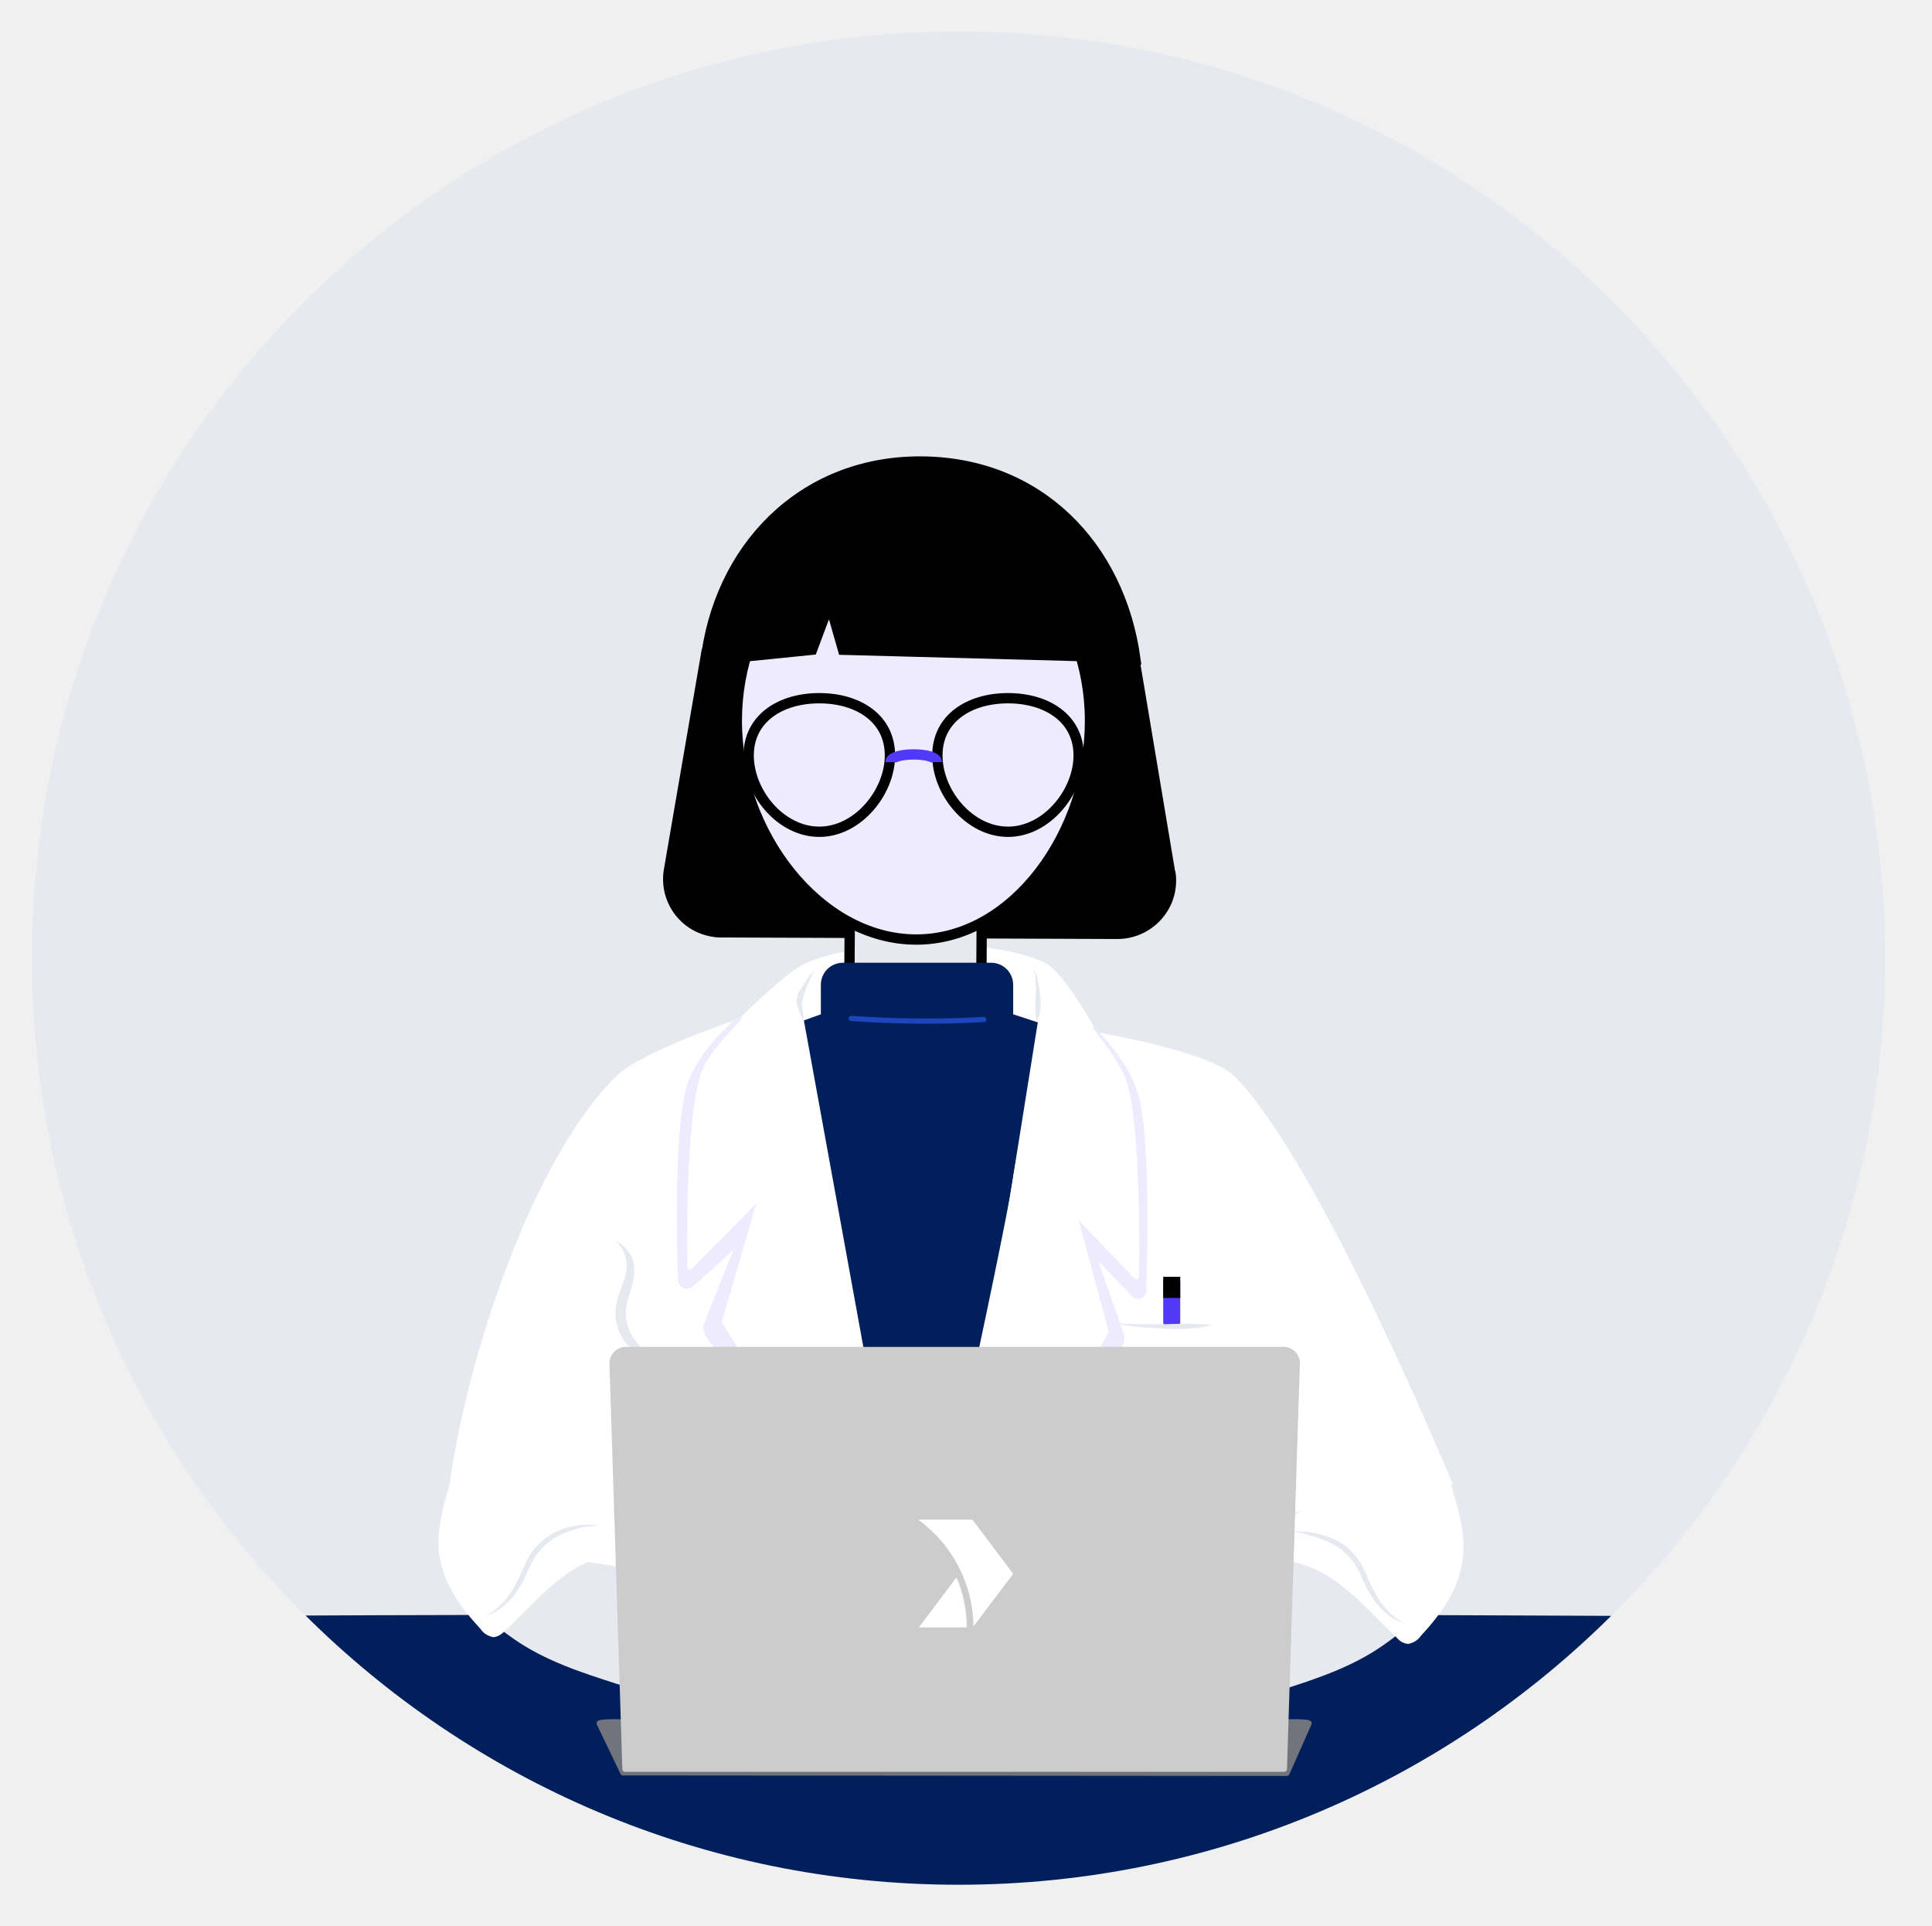
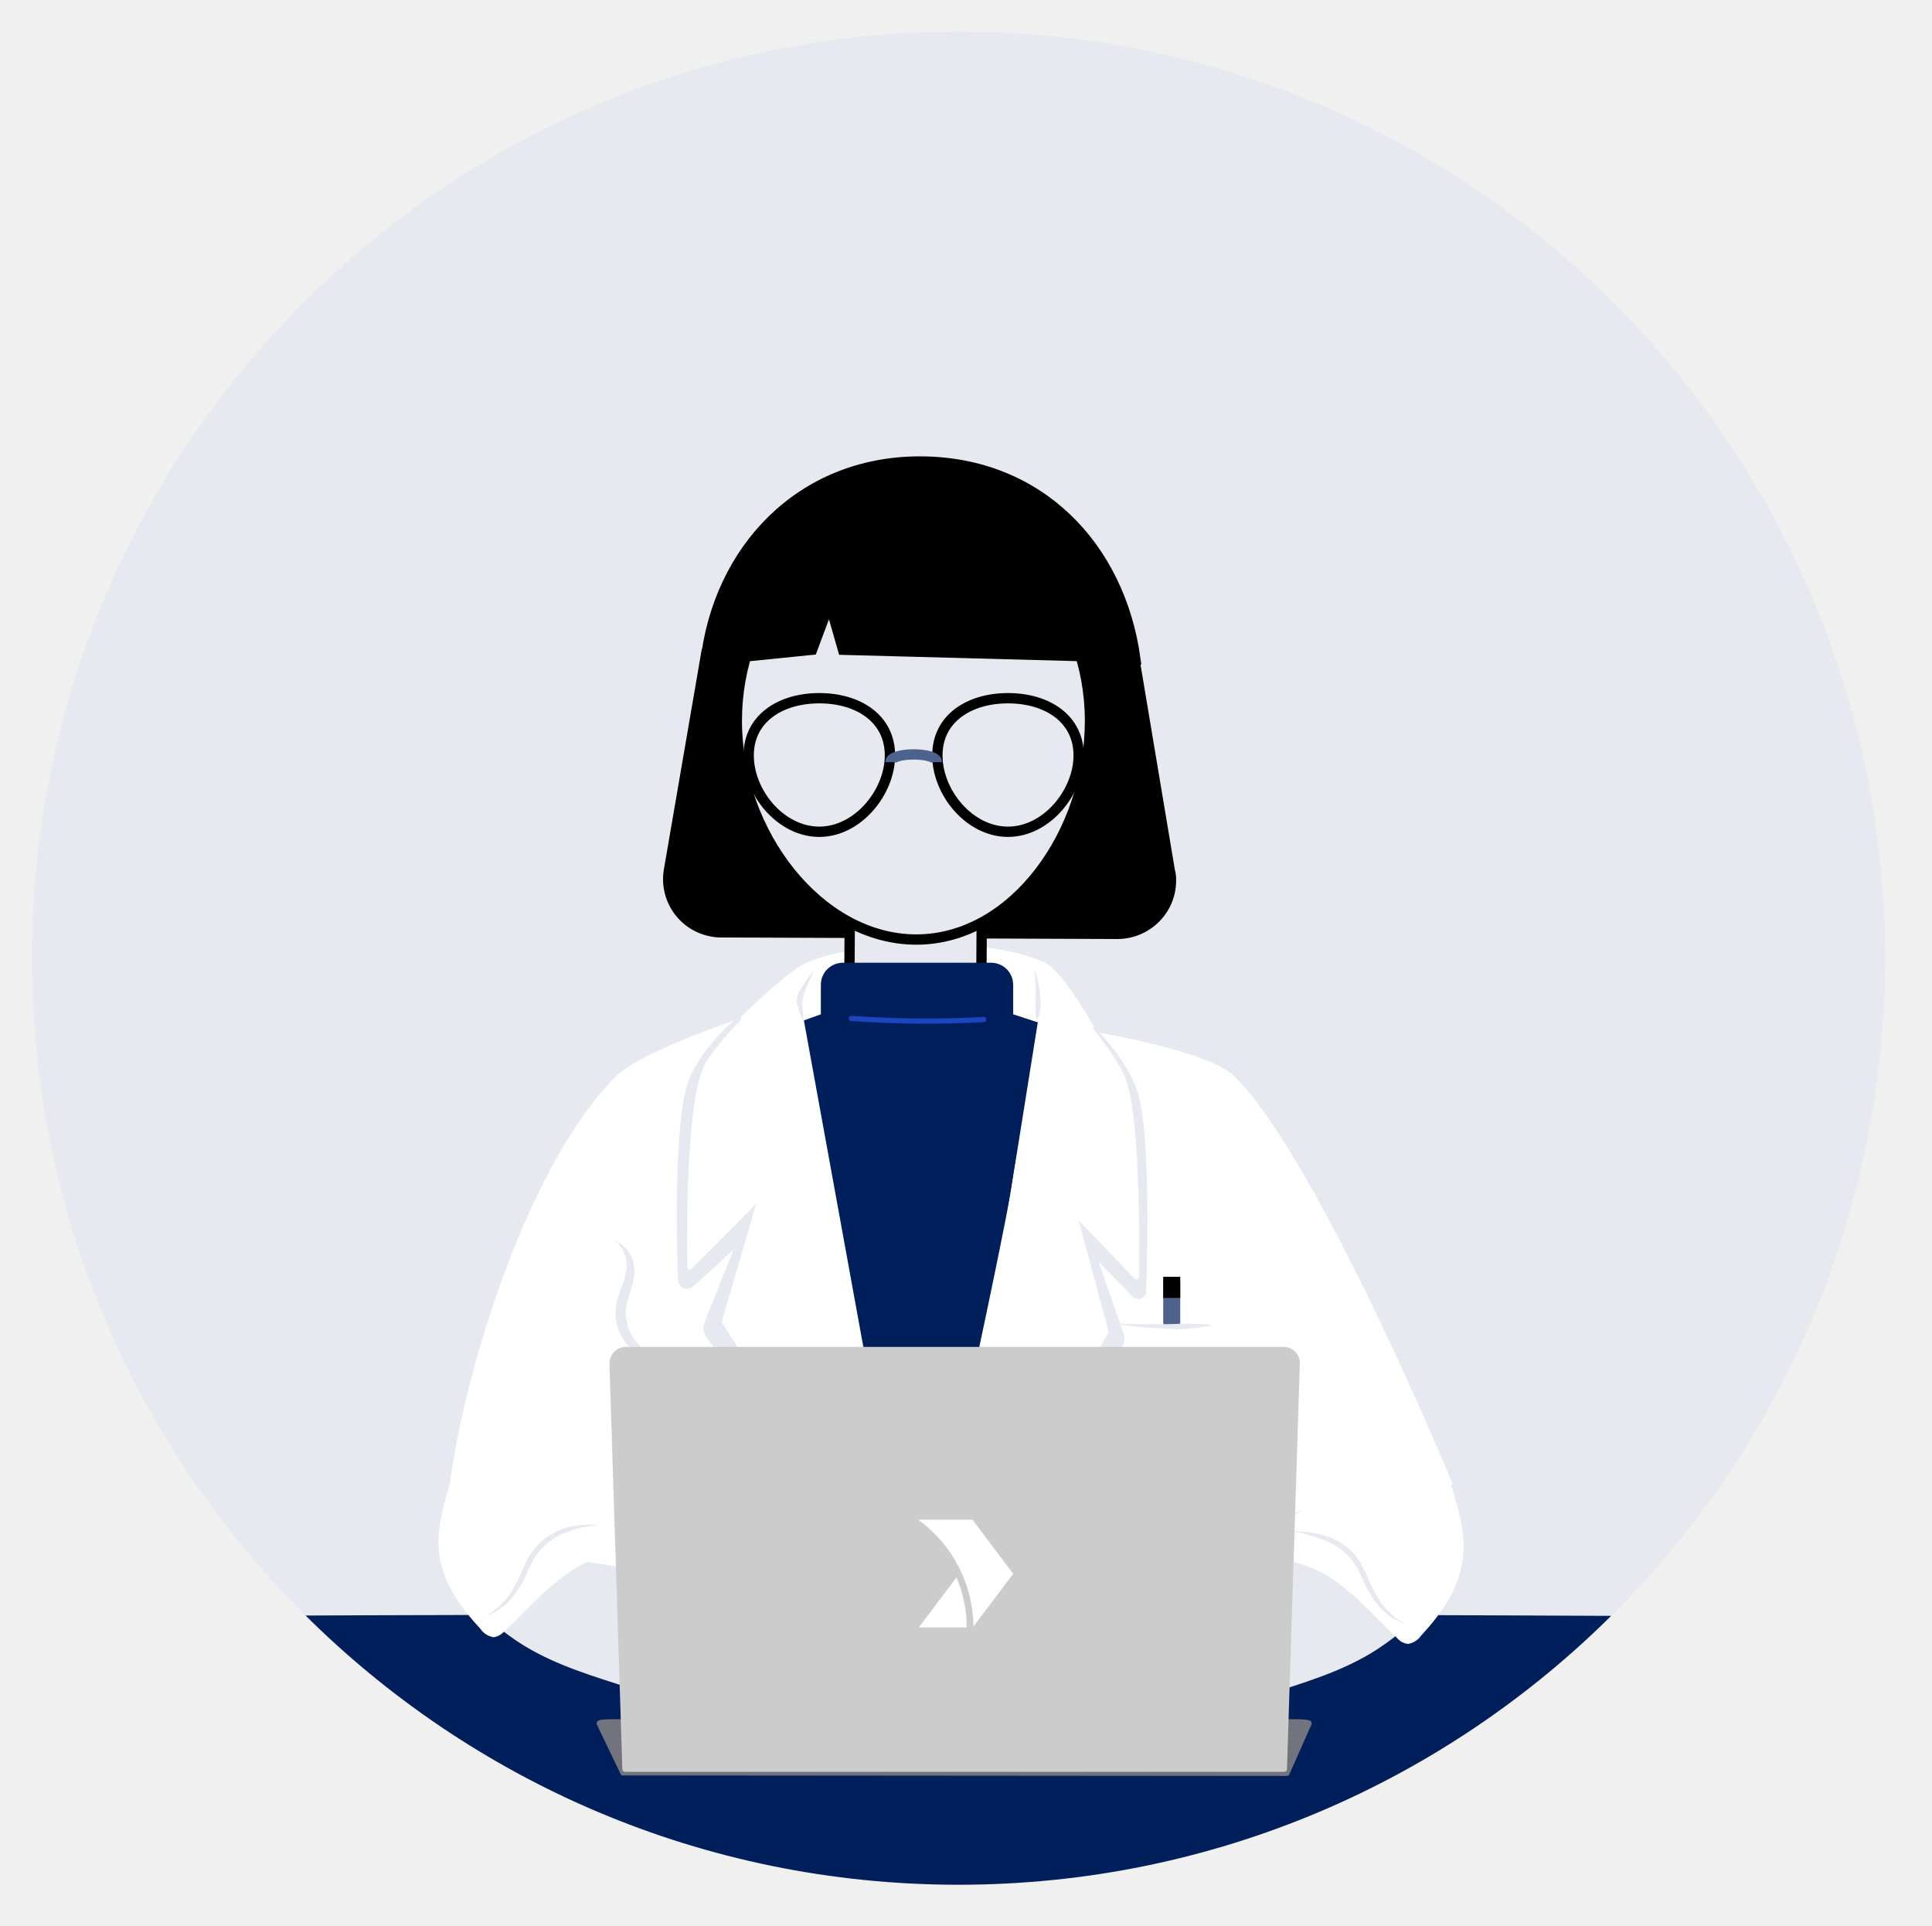
<svg xmlns="http://www.w3.org/2000/svg" xmlns:xlink="http://www.w3.org/1999/xlink" version="1.1" id="Layer_1" x="0px" y="0px" viewBox="0 0 374.7 373.5" style="enable-background:new 0 0 374.7 373.5;" xml:space="preserve">
  <style type="text/css">
	.st0{clip-path:url(#SVGID_2_);}
	.st1{fill:#e6e9ef;}
	.st2{fill:#011F5B;}
	.st3{fill:#71747C;stroke:#71747C;stroke-linecap:round;stroke-linejoin:round;}
	.st4{fill:#FFFFFF;}
	.st5{stroke:#000000;stroke-width:2;stroke-linejoin:round;}
	.st6{fill:none;stroke:#000000;stroke-width:2;stroke-miterlimit:10;}
- 	.st7{fill:#EEEBFE;stroke:#000000;stroke-width:2;stroke-miterlimit:10;}
+ 	.st7{fill:#e6e9ef;stroke:#000000;stroke-width:2;stroke-miterlimit:10;}
	.st8{fill:none;stroke:black;stroke-width:2;stroke-linecap:round;stroke-linejoin:round;}
- 	.st9{fill:none;stroke:#5039F7;stroke-width:2;stroke-miterlimit:10;}
+ 	.st9{fill:none;stroke:#4d628c;stroke-width:2;stroke-miterlimit:10;}
	.st10{stroke:#000000;stroke-width:2;stroke-miterlimit:10;}
	.st11{fill:none;stroke:#1C46BD;stroke-linecap:round;stroke-miterlimit:10;}
- 	.st12{fill:#5039F7;stroke:#5039F7;stroke-width:2;stroke-linejoin:round;}
+ 	.st12{fill:#4d628c;stroke:#4d628c;stroke-width:2;stroke-linejoin:round;}
	.st13{stroke:#000000;stroke-width:2;stroke-linecap:round;stroke-miterlimit:10;}
- 	.st14{fill:#EEEBFE;stroke:#EEEBFE;stroke-linejoin:round;}
+ 	.st14{fill:#e6e9ef;stroke:#e6e9ef;stroke-linejoin:round;}
	.st15{fill:#FFFFFF;stroke:#FFFFFF;stroke-linejoin:round;}
	.st16{fill:#CCCCCC;stroke:#CCCCCC;stroke-linecap:round;stroke-linejoin:round;}
</style>
  <g>
    <defs>
      <circle id="SVGID_1_" cx="185.9" cy="185.8" r="179.7" />
    </defs>
    <clipPath id="SVGID_2_">
      <use xlink:href="#SVGID_1_" style="overflow:visible;" />
    </clipPath>
    <g class="st0">
      <circle class="st1" cx="185.9" cy="185.8" r="179.7" />
      <path class="st2" d="M361.5,406.7l-365.3-1.3c0,0-10.3-68.1-13-91.2c-0.2-1.5,390.4-1.5,390.3,0L361.5,406.7z" />
      <path class="st1" d="M219,331.2c9.6,2.7,19.8-0.3,29.3-3.4c6.9-2.2,13.9-4.5,19.9-8.7s11.8-9.4,10.3-18.1    c-1.3-7.8-10.4-3.1-15.9-2.4c-6.1,0.8-12.2,2-17.7,4.8s-10.2,7.5-11.8,13.5c-4.8,1.8-9.3,3.5-14,5.3    C219.6,324.8,219.3,328.5,219,331.2z" />
      <path class="st1" d="M148.8,329.9c-9.6,2.7-19.8-0.3-29.3-3.4c-6.9-2.2-13.9-4.5-19.9-8.7s-11.8-9.4-10.3-18.1    c1.3-7.8,10.4-3.1,15.9-2.4c6.1,0.8,12.2,2,17.7,4.8s10.2,7.5,11.8,13.5c4.8,1.8,9.3,3.5,14,5.3    C148.2,323.6,148.6,327.2,148.8,329.9z" />
      <path class="st3" d="M249.6,343.9l-128.8-0.1l-4.6-9.6c0-0.2,1.2-0.3,2.7-0.3h132.3c1.5,0,2.7,0.1,2.7,0.3L249.6,343.9z" />
      <g>
        <path class="st4" d="M281.8,289.2c-0.1-0.4-0.2-0.8-0.4-1.2l0.4-0.1c0,0-26-62.9-42.4-79.2c-5-4.9-26.6-8.5-26.6-8.5     s-6.5-11.9-10.3-13.6c-10.5-4.9-36.4-4.6-46.7,0.4c-3.6,1.8-12.5,10.6-12.5,10.6s-18.8,6.2-23.8,11.1     C103,225,90.4,264,87.2,287.9c-1.3,4.4-2.6,9-2,13.6c0.8,5.7,4.3,10.4,8,14.4c0.6,0.9,1.5,1.4,2.5,1.6c0.9-0.1,1.6-0.6,2.2-1.2     c3.7-3.5,7.1-7.4,11.1-10.4c1.5-1.2,3.2-2.2,5-3c26.9,4,78.8,18,78.8,18l59.9-28.2c-1.5,1-2.9,2-4.4,3c-2.9,2-5,6.2-0.5,6.7     c4.4,0.4,8.5,2.1,12,4.8c4,3,7.4,6.9,11.1,10.4c0.6,0.7,1.3,1.1,2.2,1.2c1-0.2,1.9-0.7,2.5-1.6c3.7-4,7.2-8.7,8-14.4     C284.4,298.2,283.1,293.6,281.8,289.2z" />
        <path class="st5" d="M137.1,126l-7.4,43c-0.8,5.7,3.1,10.9,8.8,11.7c0.5,0.1,1,0.1,1.4,0.1l76.8,0.3c5.7,0,10.4-4.6,10.4-10.3     c0-0.6,0-1.2-0.2-1.8l-7.2-43" />
        <rect x="164.7" y="177.8" class="st1" width="26.4" height="21.2" />
        <line class="st6" x1="164.8" y1="179.8" x2="164.7" y2="194.6" />
        <line class="st6" x1="190.4" y1="179" x2="190.3" y2="194.8" />
        <path class="st7" d="M211.4,139.8c0,21.6-14.8,42.4-33.7,42.4s-34.8-20.8-34.8-42.4s15.3-39.1,34.2-39.1S211.4,118.2,211.4,139.8     z" />
        <path class="st8" d="M172.6,146.5c0,7.1-6.2,14.8-13.7,14.8s-13.7-7.6-13.7-14.8s6.2-11.1,13.7-11.1     C166.4,135.4,172.6,139.3,172.6,146.5z" />
        <path class="st8" d="M209.2,146.5c0,7.1-6.2,14.8-13.7,14.8s-13.7-7.6-13.7-14.8s6.2-11.1,13.7-11.1S209.2,139.3,209.2,146.5z" />
        <path class="st9" d="M172.7,147.8c0-2,9-2,9,0" />
        <path class="st10" d="M136.8,128.6c2.4-22.1,18.6-39.1,41.6-39.1s38.8,16.4,41.8,38.3l-8-0.5l-48.7-1.3l-2.6-9.1l-3.4,9.1     l-12.9,1.3L136.8,128.6z" />
        <path class="st2" d="M178.2,307.9l-1.2-2.1c-2.4,0-17.8-75.2-17.8-77.5l-3.9-30.2l3.9-1.4v-5.7c0-2.4,1.9-4.3,4.3-4.3h28.7     c2.4,0,4.3,1.9,4.3,4.3v5.7l5.2,1.7l-5.2,29.9C196.5,230.7,180.6,307.9,178.2,307.9z" />
        <path class="st11" d="M165.1,197.5c8.6,0.6,17.2,0.7,25.7,0.2" />
        <rect x="226.6" y="248.6" class="st12" width="1.3" height="7.8" />
        <rect x="226.6" y="248.6" class="st13" width="1.3" height="2.1" />
        <path class="st1" d="M215.7,256.6c1.6,0.1,3.2,0.2,4.8,0.2s3.2,0,4.8,0c1.6,0,3.2-0.1,4.8-0.1c1.6,0,3.2,0.1,4.8,0.2     c0,0,0,0,0,0.1c0,0,0,0,0,0c0,0,0,0,0,0c-1.6,0.4-3.2,0.6-4.8,0.7c-1.6,0.1-3.2,0-4.8-0.1C222.1,257.5,218.9,257.2,215.7,256.6     C215.7,256.7,215.7,256.7,215.7,256.6C215.7,256.7,215.7,256.7,215.7,256.6C215.7,256.6,215.7,256.6,215.7,256.6z" />
        <path class="st14" d="M143.3,197.7c0,0-6.7,5.5-9.2,11.8c-2.9,7.2-2.4,30.9-2.1,38.7c0,0.7,0.6,1.3,1.3,1.2     c0.3,0,0.5-0.1,0.8-0.3l9.4-8.5l-6.5,16.3c-0.2,0.7,0,1.5,0.4,2.1l37.8,53.3L143.3,197.7z" />
        <path class="st15" d="M153.8,189.1c0,0-14.6,12.3-17.1,18.5c-3.5,8.7-2.9,38.1-2.9,38.1l13.9-14l-7.2,24.6l35.9,56.9L153.8,189.1     z" />
        <path class="st14" d="M212,199.7c0,0,5.8,5.5,8,11.8c2.6,7.2,2.1,30.9,1.8,38.7c0.1,0.6-0.4,1.2-1,1.2c-0.3,0-0.6-0.1-0.8-0.3     l-8.2-8.5l5.7,16.3c0.2,0.7,0,1.5-0.3,2.1l-33.1,53.3L212,199.7z" />
        <path class="st15" d="M203.1,190c0,0,12.6,13.3,14.8,19.5c3.1,8.7,2.5,38.1,2.5,38.1l-12.2-12.7l6.3,23.3l-31.4,56.9L203.1,190z" />
        <path class="st1" d="M158,187.9c-0.4,0.8-0.7,1.6-1.1,2.5c-0.4,0.8-0.7,1.6-1,2.5l-0.3,1.2c0,0.1-0.1,0.3-0.1,0.2     c0,0.1,0,0.2,0,0.3l0.1,0.7c0.1,0.9,0.2,1.8,0.3,2.7l-0.1,0c-0.4-0.8-0.8-1.7-1-2.6c-0.1-0.2-0.1-0.4-0.2-0.7     c0-0.1-0.1-0.2-0.1-0.4c0-0.2,0-0.3,0-0.5c0.1-0.5,0.2-0.9,0.4-1.4C155.9,190.9,156.9,189.3,158,187.9L158,187.9z" />
        <path class="st1" d="M200.4,187.9c0.5,0.7,0.8,1.5,0.9,2.4c0.2,0.8,0.3,1.7,0.4,2.5c0.1,0.9,0.2,1.7,0.1,2.6     c0,0.9-0.3,1.8-0.7,2.5l-0.1,0c-0.1-0.9-0.2-1.7-0.2-2.5c-0.1-0.8,0.1-1.7,0.1-2.5s0-1.7-0.1-2.5     C200.9,189.6,200.7,188.7,200.4,187.9L200.4,187.9z" />
        <path class="st1" d="M119.3,240.6c2.5,1.1,4,3.7,3.7,6.4c-0.2,2.7-1.5,4.9-1.6,7.1c-0.1,1.1,0.1,2.2,0.4,3.2     c0.3,1.1,0.9,2,1.6,2.9c0.7,0.9,1.6,1.8,2.3,2.8c0.8,1,1.4,2.1,1.7,3.4c-1.2-2.2-3.4-3.3-5.2-5.1c-1-0.9-1.7-2.1-2.2-3.3     c-0.5-1.3-0.7-2.6-0.6-4c0.2-2.8,1.6-4.9,2-7.1C121.9,244.5,121.1,242.1,119.3,240.6z" />
        <path class="st1" d="M250.3,297.1c2.6-0.3,5.1,0.1,7.5,1c2.5,0.9,4.6,2.6,6,4.9c0.6,1.1,1.2,2.3,1.7,3.5c0.5,1.1,1.1,2.2,1.7,3.3     c0.6,1.1,1.4,2,2.3,2.9c0.9,0.9,1.9,1.6,3,2.2c-1.2-0.4-2.4-1-3.4-1.8c-1-0.8-1.9-1.8-2.6-2.8c-0.7-1-1.4-2.2-1.9-3.3     c-0.5-1.1-1-2.3-1.6-3.3c-1.3-2.1-3.2-3.7-5.4-4.7c-1.1-0.5-2.3-0.9-3.5-1.2C252.8,297.3,251.6,297.1,250.3,297.1z" />
        <path class="st1" d="M116.2,295.8c-1.3,0.1-2.5,0.2-3.7,0.5c-1.2,0.3-2.4,0.7-3.5,1.2c-2.2,1-4.1,2.6-5.4,4.7     c-0.6,1.1-1.2,2.2-1.6,3.3c-0.5,1.2-1.2,2.3-1.9,3.3c-0.7,1.1-1.6,2-2.6,2.8c-1,0.8-2.1,1.4-3.4,1.8c1.1-0.5,2.1-1.3,3-2.2     c0.9-0.9,1.7-1.8,2.3-2.9c0.7-1.1,1.2-2.2,1.7-3.3c0.5-1.2,1-2.3,1.7-3.5c1.4-2.2,3.5-3.9,6-4.9     C111.1,295.8,113.6,295.5,116.2,295.8z" />
      </g>
      <path class="st16" d="M249.1,343.1H121.2l-2.5-78.7c0-1.4,1.1-2.6,2.5-2.7c0,0,0.1,0,0.1,0H249c1.4,0,2.6,1.2,2.6,2.6    c0,0,0,0.1,0,0.1L249.1,343.1z" />
      <path class="st4" d="M188.6,294.7h-10.5l0.1,0.1c6.6,4.8,10.5,12.5,10.6,20.6l7.7-10.2L188.6,294.7z M178.2,315.6h9.3    c0-3.4-0.7-6.7-2-9.7L178.2,315.6z" />
    </g>
  </g>
</svg>
